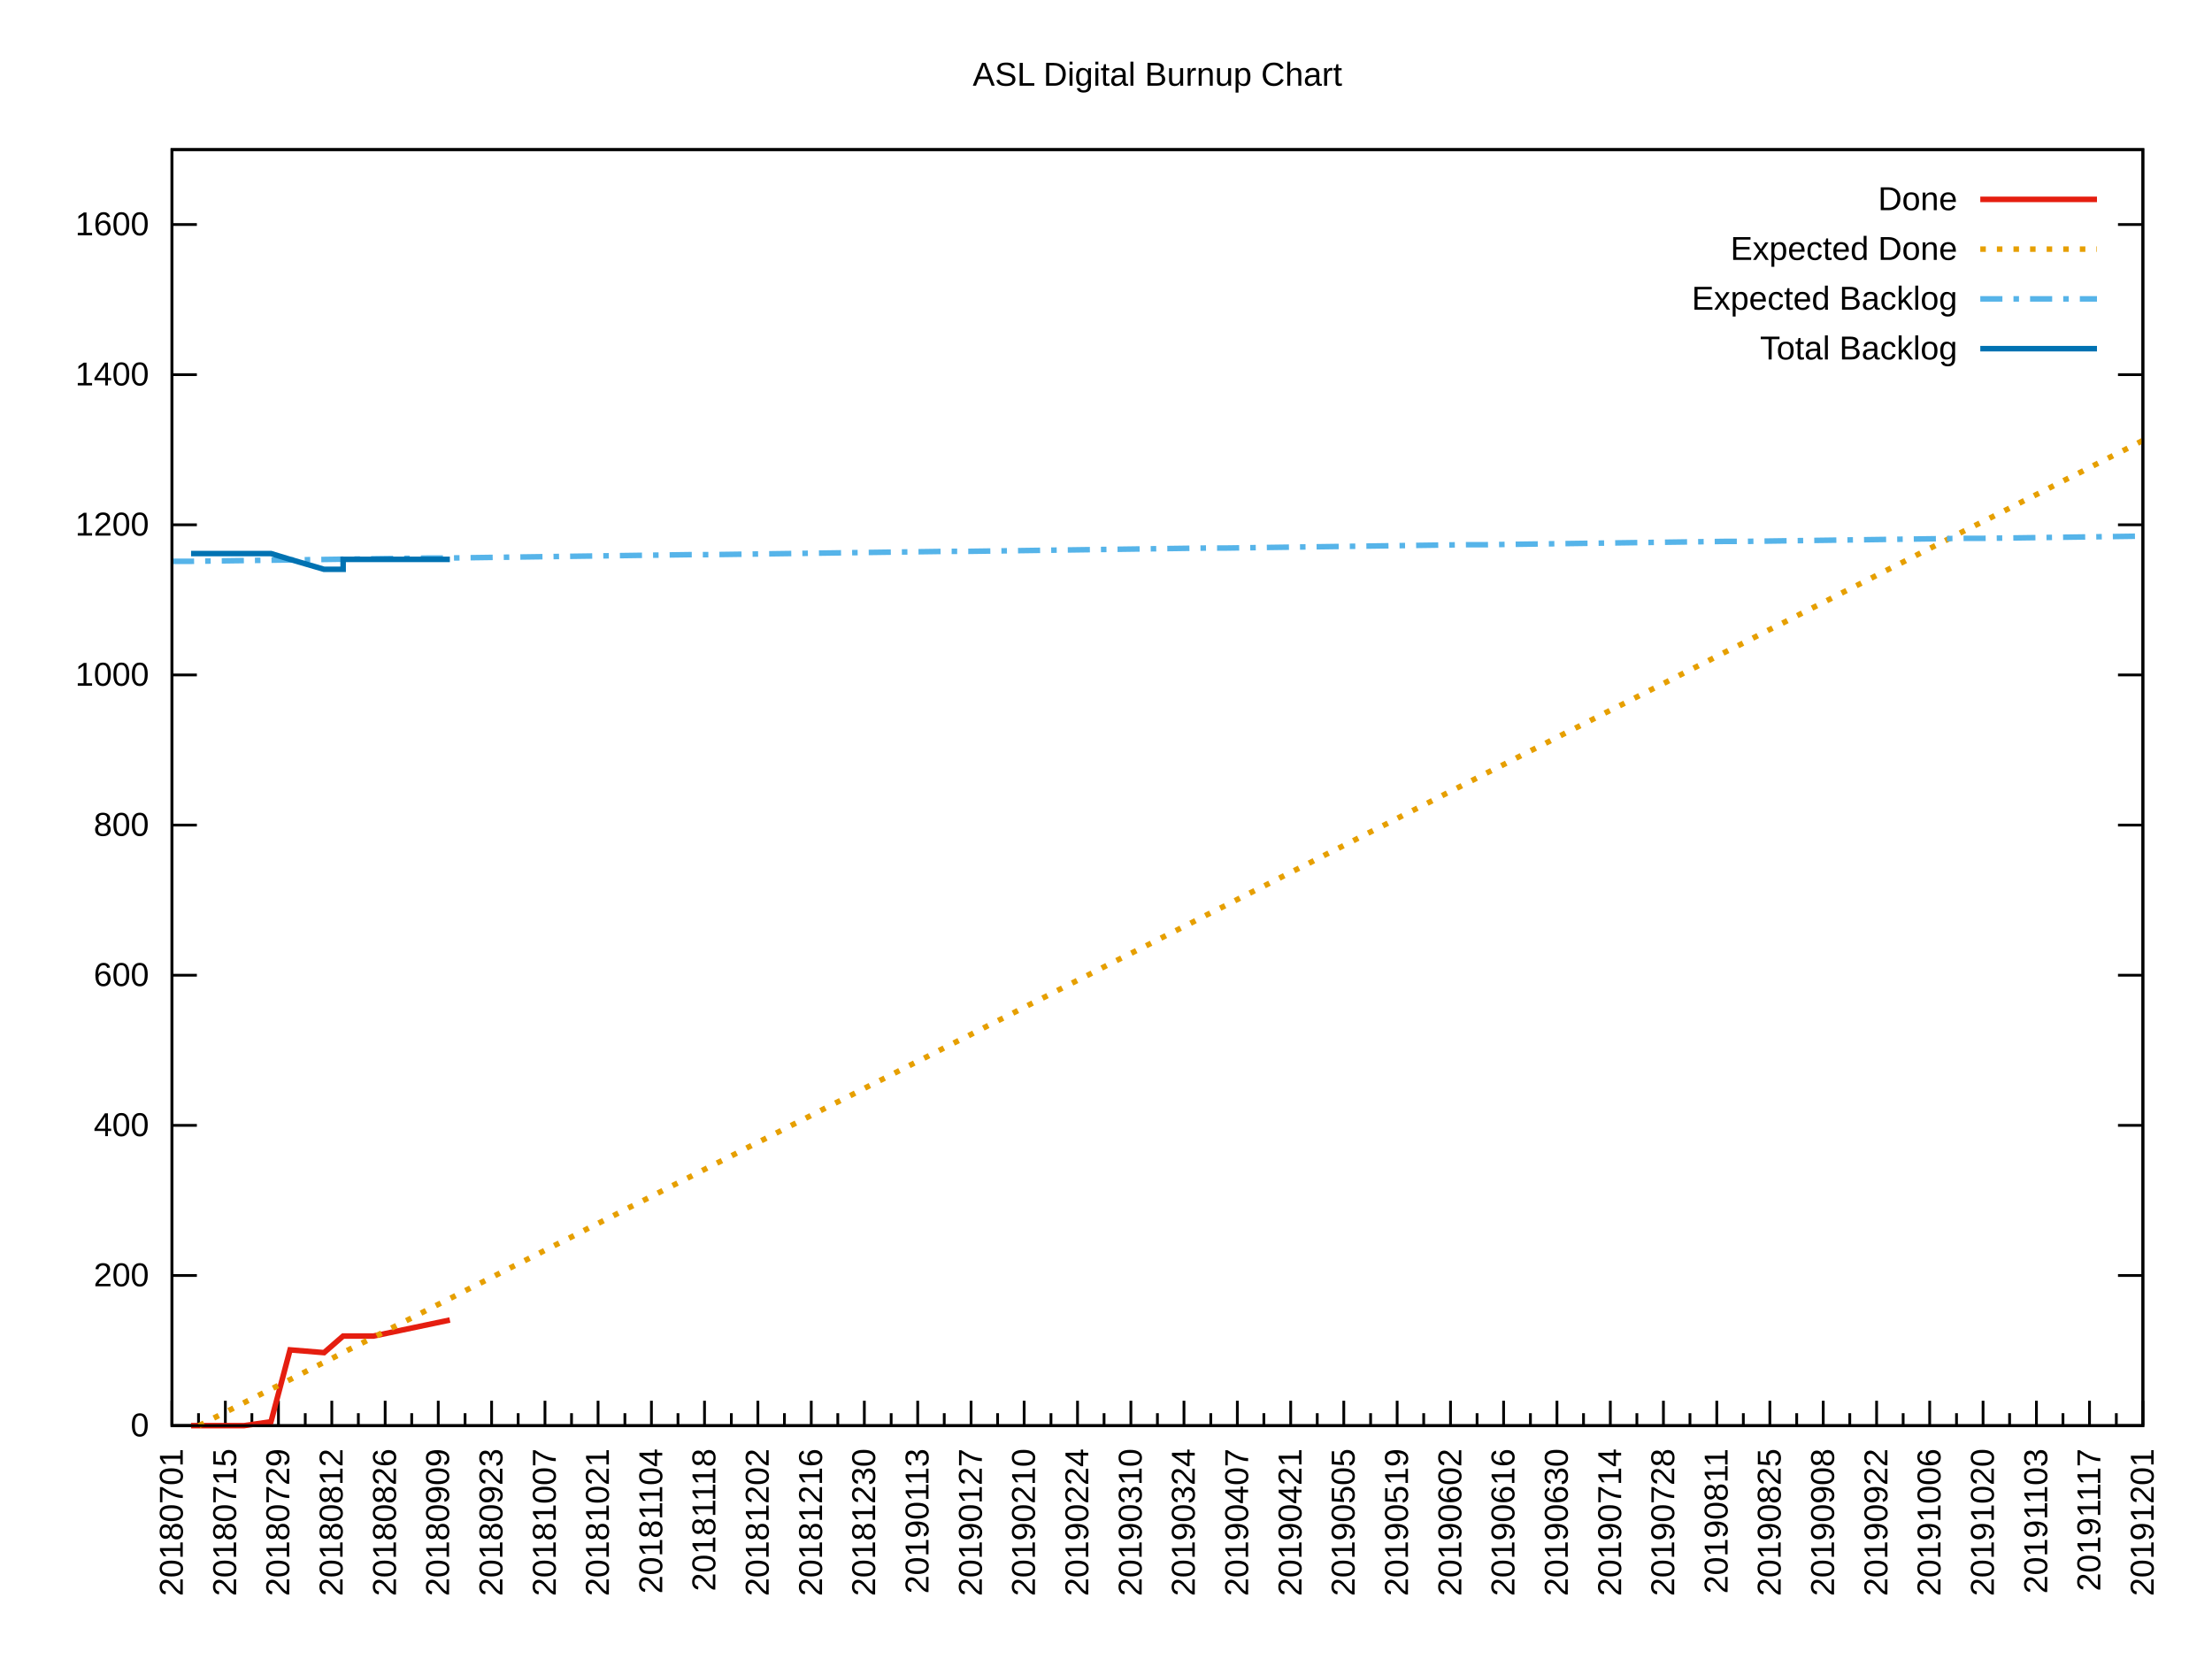
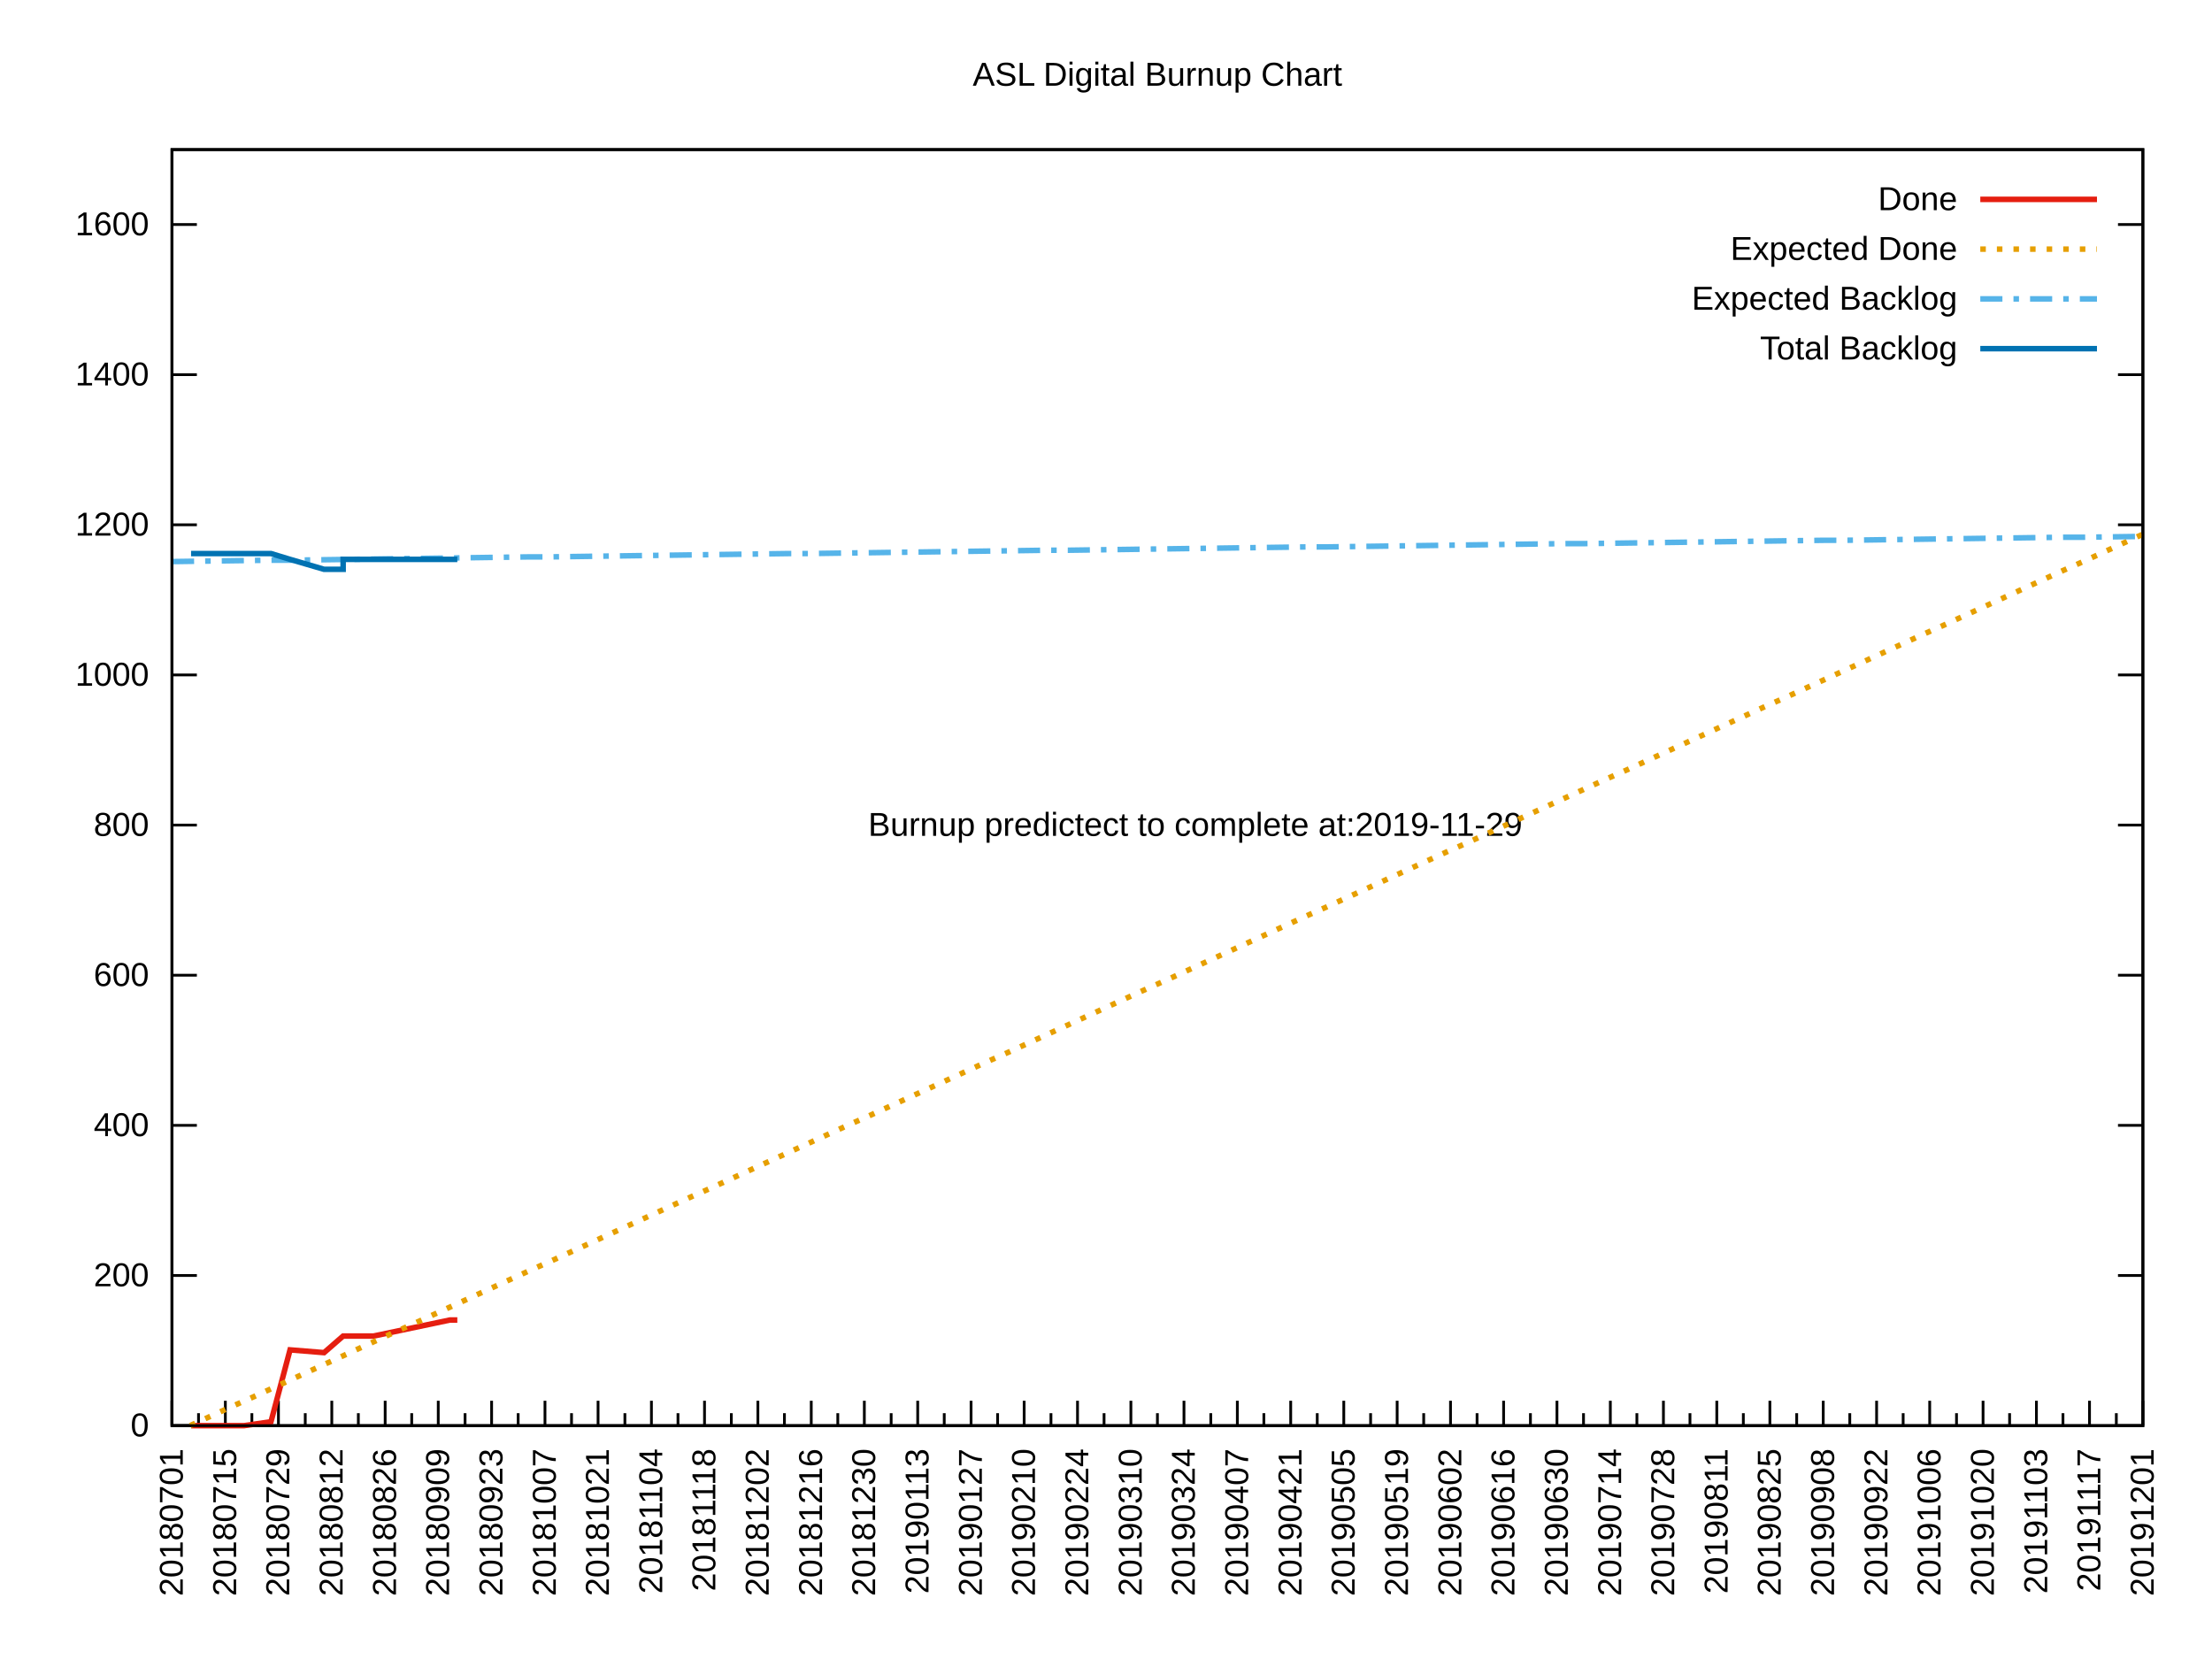
<svg xmlns="http://www.w3.org/2000/svg" xmlns:xlink="http://www.w3.org/1999/xlink" width="800" height="600" viewBox="0 0 800 600">
  <g id="gnuplot_canvas">
    <rect x="0" y="0" width="800" height="600" fill="none" />
    <defs>
      <circle id="gpDot" r="0.5" stroke-width="0.5" />
      <path id="gpPt0" stroke-width="0.222" stroke="currentColor" d="M-1,0 h2 M0,-1 v2" />
      <path id="gpPt1" stroke-width="0.222" stroke="currentColor" d="M-1,-1 L1,1 M1,-1 L-1,1" />
      <path id="gpPt2" stroke-width="0.222" stroke="currentColor" d="M-1,0 L1,0 M0,-1 L0,1 M-1,-1 L1,1 M-1,1 L1,-1" />
      <rect id="gpPt3" stroke-width="0.222" stroke="currentColor" x="-1" y="-1" width="2" height="2" />
      <rect id="gpPt4" stroke-width="0.222" stroke="currentColor" fill="currentColor" x="-1" y="-1" width="2" height="2" />
      <circle id="gpPt5" stroke-width="0.222" stroke="currentColor" cx="0" cy="0" r="1" />
      <use xlink:href="#gpPt5" id="gpPt6" fill="currentColor" stroke="none" />
      <path id="gpPt7" stroke-width="0.222" stroke="currentColor" d="M0,-1.33 L-1.33,0.67 L1.33,0.67 z" />
      <use xlink:href="#gpPt7" id="gpPt8" fill="currentColor" stroke="none" />
      <use xlink:href="#gpPt7" id="gpPt9" stroke="currentColor" transform="rotate(180)" />
      <use xlink:href="#gpPt9" id="gpPt10" fill="currentColor" stroke="none" />
      <use xlink:href="#gpPt3" id="gpPt11" stroke="currentColor" transform="rotate(45)" />
      <use xlink:href="#gpPt11" id="gpPt12" fill="currentColor" stroke="none" />
      <path id="gpPt13" stroke-width="0.222" stroke="currentColor" d="M0,1.330 L1.265,0.411 L0.782,-1.067 L-0.782,-1.076 L-1.265,0.411 z" />
      <use xlink:href="#gpPt13" id="gpPt14" fill="currentColor" stroke="none" />
      <filter id="textbox" filterUnits="objectBoundingBox" x="0" y="0" height="1" width="1">
        <feFlood flood-color="white" flood-opacity="1" result="bgnd" />
        <feComposite in="SourceGraphic" in2="bgnd" operator="atop" />
      </filter>
      <filter id="greybox" filterUnits="objectBoundingBox" x="0" y="0" height="1" width="1">
        <feFlood flood-color="lightgrey" flood-opacity="1" result="grey" />
        <feComposite in="SourceGraphic" in2="grey" operator="atop" />
      </filter>
    </defs>
    <g fill="none" color="white" stroke="currentColor" stroke-width="1.00" stroke-linecap="butt" stroke-linejoin="miter">
</g>
    <g fill="none" color="black" stroke="currentColor" stroke-width="1.00" stroke-linecap="butt" stroke-linejoin="miter">
      <path stroke="black" d="M62.2,515.6 L71.2,515.6 M775.0,515.6 L766.0,515.6  " />
      <g transform="translate(53.9,519.5)" stroke="none" fill="black" font-family="Arial" font-size="12.00" text-anchor="end">
        <text>
          <tspan font-family="Arial"> 0</tspan>
        </text>
      </g>
    </g>
    <g fill="none" color="black" stroke="currentColor" stroke-width="1.00" stroke-linecap="butt" stroke-linejoin="miter">
      <path stroke="black" d="M62.2,461.3 L71.2,461.3 M775.0,461.3 L766.0,461.3  " />
      <g transform="translate(53.9,465.2)" stroke="none" fill="black" font-family="Arial" font-size="12.00" text-anchor="end">
        <text>
          <tspan font-family="Arial"> 200</tspan>
        </text>
      </g>
    </g>
    <g fill="none" color="black" stroke="currentColor" stroke-width="1.00" stroke-linecap="butt" stroke-linejoin="miter">
      <path stroke="black" d="M62.2,407.0 L71.2,407.0 M775.0,407.0 L766.0,407.0  " />
      <g transform="translate(53.9,410.9)" stroke="none" fill="black" font-family="Arial" font-size="12.00" text-anchor="end">
        <text>
          <tspan font-family="Arial"> 400</tspan>
        </text>
      </g>
    </g>
    <g fill="none" color="black" stroke="currentColor" stroke-width="1.00" stroke-linecap="butt" stroke-linejoin="miter">
      <path stroke="black" d="M62.2,352.7 L71.2,352.7 M775.0,352.7 L766.0,352.7  " />
      <g transform="translate(53.9,356.6)" stroke="none" fill="black" font-family="Arial" font-size="12.00" text-anchor="end">
        <text>
          <tspan font-family="Arial"> 600</tspan>
        </text>
      </g>
    </g>
    <g fill="none" color="black" stroke="currentColor" stroke-width="1.00" stroke-linecap="butt" stroke-linejoin="miter">
      <path stroke="black" d="M62.2,298.4 L71.2,298.4 M775.0,298.4 L766.0,298.4  " />
      <g transform="translate(53.9,302.3)" stroke="none" fill="black" font-family="Arial" font-size="12.00" text-anchor="end">
        <text>
          <tspan font-family="Arial"> 800</tspan>
        </text>
      </g>
    </g>
    <g fill="none" color="black" stroke="currentColor" stroke-width="1.00" stroke-linecap="butt" stroke-linejoin="miter">
      <path stroke="black" d="M62.2,244.1 L71.2,244.1 M775.0,244.1 L766.0,244.1  " />
      <g transform="translate(53.9,248.0)" stroke="none" fill="black" font-family="Arial" font-size="12.00" text-anchor="end">
        <text>
          <tspan font-family="Arial"> 1000</tspan>
        </text>
      </g>
    </g>
    <g fill="none" color="black" stroke="currentColor" stroke-width="1.00" stroke-linecap="butt" stroke-linejoin="miter">
      <path stroke="black" d="M62.2,189.8 L71.2,189.8 M775.0,189.8 L766.0,189.8  " />
      <g transform="translate(53.9,193.7)" stroke="none" fill="black" font-family="Arial" font-size="12.00" text-anchor="end">
        <text>
          <tspan font-family="Arial"> 1200</tspan>
        </text>
      </g>
    </g>
    <g fill="none" color="black" stroke="currentColor" stroke-width="1.00" stroke-linecap="butt" stroke-linejoin="miter">
      <path stroke="black" d="M62.2,135.5 L71.2,135.5 M775.0,135.5 L766.0,135.5  " />
      <g transform="translate(53.9,139.4)" stroke="none" fill="black" font-family="Arial" font-size="12.00" text-anchor="end">
        <text>
          <tspan font-family="Arial"> 1400</tspan>
        </text>
      </g>
    </g>
    <g fill="none" color="black" stroke="currentColor" stroke-width="1.00" stroke-linecap="butt" stroke-linejoin="miter">
      <path stroke="black" d="M62.2,81.2 L71.2,81.2 M775.0,81.2 L766.0,81.2  " />
      <g transform="translate(53.9,85.1)" stroke="none" fill="black" font-family="Arial" font-size="12.00" text-anchor="end">
        <text>
          <tspan font-family="Arial"> 1600</tspan>
        </text>
      </g>
    </g>
    <g fill="none" color="black" stroke="currentColor" stroke-width="1.00" stroke-linecap="butt" stroke-linejoin="miter">
      <path stroke="black" d="M62.2,515.6 L62.2,506.6  " />
      <g transform="translate(66.1,523.9) rotate(270)" stroke="none" fill="black" font-family="Arial" font-size="12.00" text-anchor="end">
        <text>
          <tspan font-family="Arial">20180701</tspan>
        </text>
      </g>
    </g>
    <g fill="none" color="black" stroke="currentColor" stroke-width="1.00" stroke-linecap="butt" stroke-linejoin="miter">
      <path stroke="black" d="M71.8,515.6 L71.8,511.1 M81.5,515.6 L81.5,506.6  " />
      <g transform="translate(85.4,523.9) rotate(270)" stroke="none" fill="black" font-family="Arial" font-size="12.00" text-anchor="end">
        <text>
          <tspan font-family="Arial">20180715</tspan>
        </text>
      </g>
    </g>
    <g fill="none" color="black" stroke="currentColor" stroke-width="1.00" stroke-linecap="butt" stroke-linejoin="miter">
      <path stroke="black" d="M91.1,515.6 L91.1,511.1 M100.7,515.6 L100.7,506.6  " />
      <g transform="translate(104.6,523.9) rotate(270)" stroke="none" fill="black" font-family="Arial" font-size="12.00" text-anchor="end">
        <text>
          <tspan font-family="Arial">20180729</tspan>
        </text>
      </g>
    </g>
    <g fill="none" color="black" stroke="currentColor" stroke-width="1.00" stroke-linecap="butt" stroke-linejoin="miter">
      <path stroke="black" d="M110.4,515.6 L110.4,511.1 M120.0,515.6 L120.0,506.6  " />
      <g transform="translate(123.9,523.9) rotate(270)" stroke="none" fill="black" font-family="Arial" font-size="12.00" text-anchor="end">
        <text>
          <tspan font-family="Arial">20180812</tspan>
        </text>
      </g>
    </g>
    <g fill="none" color="black" stroke="currentColor" stroke-width="1.00" stroke-linecap="butt" stroke-linejoin="miter">
      <path stroke="black" d="M129.6,515.6 L129.6,511.1 M139.3,515.6 L139.3,506.6  " />
      <g transform="translate(143.2,523.9) rotate(270)" stroke="none" fill="black" font-family="Arial" font-size="12.00" text-anchor="end">
        <text>
          <tspan font-family="Arial">20180826</tspan>
        </text>
      </g>
    </g>
    <g fill="none" color="black" stroke="currentColor" stroke-width="1.00" stroke-linecap="butt" stroke-linejoin="miter">
      <path stroke="black" d="M148.9,515.6 L148.9,511.1 M158.5,515.6 L158.5,506.6  " />
      <g transform="translate(162.4,523.9) rotate(270)" stroke="none" fill="black" font-family="Arial" font-size="12.00" text-anchor="end">
        <text>
          <tspan font-family="Arial">20180909</tspan>
        </text>
      </g>
    </g>
    <g fill="none" color="black" stroke="currentColor" stroke-width="1.00" stroke-linecap="butt" stroke-linejoin="miter">
      <path stroke="black" d="M168.2,515.6 L168.2,511.1 M177.8,515.6 L177.8,506.6  " />
      <g transform="translate(181.7,523.9) rotate(270)" stroke="none" fill="black" font-family="Arial" font-size="12.00" text-anchor="end">
        <text>
          <tspan font-family="Arial">20180923</tspan>
        </text>
      </g>
    </g>
    <g fill="none" color="black" stroke="currentColor" stroke-width="1.00" stroke-linecap="butt" stroke-linejoin="miter">
      <path stroke="black" d="M187.4,515.6 L187.4,511.1 M197.1,515.6 L197.1,506.6  " />
      <g transform="translate(201.0,523.9) rotate(270)" stroke="none" fill="black" font-family="Arial" font-size="12.00" text-anchor="end">
        <text>
          <tspan font-family="Arial">20181007</tspan>
        </text>
      </g>
    </g>
    <g fill="none" color="black" stroke="currentColor" stroke-width="1.00" stroke-linecap="butt" stroke-linejoin="miter">
      <path stroke="black" d="M206.7,515.6 L206.7,511.1 M216.3,515.6 L216.3,506.6  " />
      <g transform="translate(220.2,523.9) rotate(270)" stroke="none" fill="black" font-family="Arial" font-size="12.00" text-anchor="end">
        <text>
          <tspan font-family="Arial">20181021</tspan>
        </text>
      </g>
    </g>
    <g fill="none" color="black" stroke="currentColor" stroke-width="1.00" stroke-linecap="butt" stroke-linejoin="miter">
      <path stroke="black" d="M226.0,515.6 L226.0,511.1 M235.6,515.6 L235.6,506.6  " />
      <g transform="translate(239.5,523.9) rotate(270)" stroke="none" fill="black" font-family="Arial" font-size="12.00" text-anchor="end">
        <text>
          <tspan font-family="Arial">20181104</tspan>
        </text>
      </g>
    </g>
    <g fill="none" color="black" stroke="currentColor" stroke-width="1.00" stroke-linecap="butt" stroke-linejoin="miter">
      <path stroke="black" d="M245.2,515.6 L245.2,511.1 M254.8,515.6 L254.8,506.6  " />
      <g transform="translate(258.7,523.9) rotate(270)" stroke="none" fill="black" font-family="Arial" font-size="12.00" text-anchor="end">
        <text>
          <tspan font-family="Arial">20181118</tspan>
        </text>
      </g>
    </g>
    <g fill="none" color="black" stroke="currentColor" stroke-width="1.00" stroke-linecap="butt" stroke-linejoin="miter">
      <path stroke="black" d="M264.5,515.6 L264.5,511.1 M274.1,515.6 L274.1,506.6  " />
      <g transform="translate(278.0,523.9) rotate(270)" stroke="none" fill="black" font-family="Arial" font-size="12.00" text-anchor="end">
        <text>
          <tspan font-family="Arial">20181202</tspan>
        </text>
      </g>
    </g>
    <g fill="none" color="black" stroke="currentColor" stroke-width="1.00" stroke-linecap="butt" stroke-linejoin="miter">
      <path stroke="black" d="M283.7,515.6 L283.7,511.1 M293.4,515.6 L293.4,506.6  " />
      <g transform="translate(297.3,523.9) rotate(270)" stroke="none" fill="black" font-family="Arial" font-size="12.00" text-anchor="end">
        <text>
          <tspan font-family="Arial">20181216</tspan>
        </text>
      </g>
    </g>
    <g fill="none" color="black" stroke="currentColor" stroke-width="1.00" stroke-linecap="butt" stroke-linejoin="miter">
      <path stroke="black" d="M303.0,515.6 L303.0,511.1 M312.6,515.6 L312.6,506.6  " />
      <g transform="translate(316.5,523.9) rotate(270)" stroke="none" fill="black" font-family="Arial" font-size="12.00" text-anchor="end">
        <text>
          <tspan font-family="Arial">20181230</tspan>
        </text>
      </g>
    </g>
    <g fill="none" color="black" stroke="currentColor" stroke-width="1.00" stroke-linecap="butt" stroke-linejoin="miter">
      <path stroke="black" d="M322.3,515.6 L322.3,511.1 M331.9,515.6 L331.9,506.6  " />
      <g transform="translate(335.8,523.9) rotate(270)" stroke="none" fill="black" font-family="Arial" font-size="12.00" text-anchor="end">
        <text>
          <tspan font-family="Arial">20190113</tspan>
        </text>
      </g>
    </g>
    <g fill="none" color="black" stroke="currentColor" stroke-width="1.00" stroke-linecap="butt" stroke-linejoin="miter">
      <path stroke="black" d="M341.5,515.6 L341.5,511.1 M351.2,515.6 L351.2,506.6  " />
      <g transform="translate(355.1,523.9) rotate(270)" stroke="none" fill="black" font-family="Arial" font-size="12.00" text-anchor="end">
        <text>
          <tspan font-family="Arial">20190127</tspan>
        </text>
      </g>
    </g>
    <g fill="none" color="black" stroke="currentColor" stroke-width="1.00" stroke-linecap="butt" stroke-linejoin="miter">
      <path stroke="black" d="M360.8,515.6 L360.8,511.1 M370.4,515.6 L370.4,506.6  " />
      <g transform="translate(374.3,523.9) rotate(270)" stroke="none" fill="black" font-family="Arial" font-size="12.00" text-anchor="end">
        <text>
          <tspan font-family="Arial">20190210</tspan>
        </text>
      </g>
    </g>
    <g fill="none" color="black" stroke="currentColor" stroke-width="1.00" stroke-linecap="butt" stroke-linejoin="miter">
      <path stroke="black" d="M380.1,515.6 L380.1,511.1 M389.7,515.6 L389.7,506.6  " />
      <g transform="translate(393.6,523.9) rotate(270)" stroke="none" fill="black" font-family="Arial" font-size="12.00" text-anchor="end">
        <text>
          <tspan font-family="Arial">20190224</tspan>
        </text>
      </g>
    </g>
    <g fill="none" color="black" stroke="currentColor" stroke-width="1.00" stroke-linecap="butt" stroke-linejoin="miter">
      <path stroke="black" d="M399.3,515.6 L399.3,511.1 M409.0,515.6 L409.0,506.6  " />
      <g transform="translate(412.9,523.9) rotate(270)" stroke="none" fill="black" font-family="Arial" font-size="12.00" text-anchor="end">
        <text>
          <tspan font-family="Arial">20190310</tspan>
        </text>
      </g>
    </g>
    <g fill="none" color="black" stroke="currentColor" stroke-width="1.00" stroke-linecap="butt" stroke-linejoin="miter">
      <path stroke="black" d="M418.6,515.6 L418.6,511.1 M428.2,515.6 L428.2,506.6  " />
      <g transform="translate(432.1,523.9) rotate(270)" stroke="none" fill="black" font-family="Arial" font-size="12.00" text-anchor="end">
        <text>
          <tspan font-family="Arial">20190324</tspan>
        </text>
      </g>
    </g>
    <g fill="none" color="black" stroke="currentColor" stroke-width="1.00" stroke-linecap="butt" stroke-linejoin="miter">
      <path stroke="black" d="M437.9,515.6 L437.9,511.1 M447.5,515.6 L447.5,506.6  " />
      <g transform="translate(451.4,523.9) rotate(270)" stroke="none" fill="black" font-family="Arial" font-size="12.00" text-anchor="end">
        <text>
          <tspan font-family="Arial">20190407</tspan>
        </text>
      </g>
    </g>
    <g fill="none" color="black" stroke="currentColor" stroke-width="1.00" stroke-linecap="butt" stroke-linejoin="miter">
      <path stroke="black" d="M457.1,515.6 L457.1,511.1 M466.8,515.6 L466.8,506.6  " />
      <g transform="translate(470.7,523.9) rotate(270)" stroke="none" fill="black" font-family="Arial" font-size="12.00" text-anchor="end">
        <text>
          <tspan font-family="Arial">20190421</tspan>
        </text>
      </g>
    </g>
    <g fill="none" color="black" stroke="currentColor" stroke-width="1.00" stroke-linecap="butt" stroke-linejoin="miter">
      <path stroke="black" d="M476.4,515.6 L476.4,511.1 M486.0,515.6 L486.0,506.6  " />
      <g transform="translate(489.9,523.9) rotate(270)" stroke="none" fill="black" font-family="Arial" font-size="12.00" text-anchor="end">
        <text>
          <tspan font-family="Arial">20190505</tspan>
        </text>
      </g>
    </g>
    <g fill="none" color="black" stroke="currentColor" stroke-width="1.00" stroke-linecap="butt" stroke-linejoin="miter">
      <path stroke="black" d="M495.7,515.6 L495.7,511.1 M505.3,515.6 L505.3,506.6  " />
      <g transform="translate(509.2,523.9) rotate(270)" stroke="none" fill="black" font-family="Arial" font-size="12.00" text-anchor="end">
        <text>
          <tspan font-family="Arial">20190519</tspan>
        </text>
      </g>
    </g>
    <g fill="none" color="black" stroke="currentColor" stroke-width="1.00" stroke-linecap="butt" stroke-linejoin="miter">
      <path stroke="black" d="M514.9,515.6 L514.9,511.1 M524.6,515.6 L524.6,506.6  " />
      <g transform="translate(528.5,523.9) rotate(270)" stroke="none" fill="black" font-family="Arial" font-size="12.00" text-anchor="end">
        <text>
          <tspan font-family="Arial">20190602</tspan>
        </text>
      </g>
    </g>
    <g fill="none" color="black" stroke="currentColor" stroke-width="1.00" stroke-linecap="butt" stroke-linejoin="miter">
      <path stroke="black" d="M534.2,515.6 L534.2,511.1 M543.8,515.6 L543.8,506.6  " />
      <g transform="translate(547.7,523.9) rotate(270)" stroke="none" fill="black" font-family="Arial" font-size="12.00" text-anchor="end">
        <text>
          <tspan font-family="Arial">20190616</tspan>
        </text>
      </g>
    </g>
    <g fill="none" color="black" stroke="currentColor" stroke-width="1.00" stroke-linecap="butt" stroke-linejoin="miter">
      <path stroke="black" d="M553.5,515.6 L553.5,511.1 M563.1,515.6 L563.1,506.6  " />
      <g transform="translate(567.0,523.9) rotate(270)" stroke="none" fill="black" font-family="Arial" font-size="12.00" text-anchor="end">
        <text>
          <tspan font-family="Arial">20190630</tspan>
        </text>
      </g>
    </g>
    <g fill="none" color="black" stroke="currentColor" stroke-width="1.00" stroke-linecap="butt" stroke-linejoin="miter">
      <path stroke="black" d="M572.7,515.6 L572.7,511.1 M582.4,515.6 L582.4,506.6  " />
      <g transform="translate(586.3,523.9) rotate(270)" stroke="none" fill="black" font-family="Arial" font-size="12.00" text-anchor="end">
        <text>
          <tspan font-family="Arial">20190714</tspan>
        </text>
      </g>
    </g>
    <g fill="none" color="black" stroke="currentColor" stroke-width="1.00" stroke-linecap="butt" stroke-linejoin="miter">
      <path stroke="black" d="M592.0,515.6 L592.0,511.1 M601.6,515.6 L601.6,506.6  " />
      <g transform="translate(605.5,523.9) rotate(270)" stroke="none" fill="black" font-family="Arial" font-size="12.00" text-anchor="end">
        <text>
          <tspan font-family="Arial">20190728</tspan>
        </text>
      </g>
    </g>
    <g fill="none" color="black" stroke="currentColor" stroke-width="1.00" stroke-linecap="butt" stroke-linejoin="miter">
      <path stroke="black" d="M611.2,515.6 L611.2,511.1 M620.9,515.6 L620.9,506.6  " />
      <g transform="translate(624.8,523.9) rotate(270)" stroke="none" fill="black" font-family="Arial" font-size="12.00" text-anchor="end">
        <text>
          <tspan font-family="Arial">20190811</tspan>
        </text>
      </g>
    </g>
    <g fill="none" color="black" stroke="currentColor" stroke-width="1.00" stroke-linecap="butt" stroke-linejoin="miter">
      <path stroke="black" d="M630.5,515.6 L630.5,511.1 M640.1,515.6 L640.1,506.6  " />
      <g transform="translate(644.0,523.9) rotate(270)" stroke="none" fill="black" font-family="Arial" font-size="12.00" text-anchor="end">
        <text>
          <tspan font-family="Arial">20190825</tspan>
        </text>
      </g>
    </g>
    <g fill="none" color="black" stroke="currentColor" stroke-width="1.00" stroke-linecap="butt" stroke-linejoin="miter">
      <path stroke="black" d="M649.8,515.6 L649.8,511.1 M659.4,515.6 L659.4,506.6  " />
      <g transform="translate(663.3,523.9) rotate(270)" stroke="none" fill="black" font-family="Arial" font-size="12.00" text-anchor="end">
        <text>
          <tspan font-family="Arial">20190908</tspan>
        </text>
      </g>
    </g>
    <g fill="none" color="black" stroke="currentColor" stroke-width="1.00" stroke-linecap="butt" stroke-linejoin="miter">
      <path stroke="black" d="M669.0,515.6 L669.0,511.1 M678.7,515.6 L678.7,506.6  " />
      <g transform="translate(682.6,523.9) rotate(270)" stroke="none" fill="black" font-family="Arial" font-size="12.00" text-anchor="end">
        <text>
          <tspan font-family="Arial">20190922</tspan>
        </text>
      </g>
    </g>
    <g fill="none" color="black" stroke="currentColor" stroke-width="1.00" stroke-linecap="butt" stroke-linejoin="miter">
      <path stroke="black" d="M688.3,515.6 L688.3,511.1 M697.9,515.6 L697.9,506.6  " />
      <g transform="translate(701.8,523.9) rotate(270)" stroke="none" fill="black" font-family="Arial" font-size="12.00" text-anchor="end">
        <text>
          <tspan font-family="Arial">20191006</tspan>
        </text>
      </g>
    </g>
    <g fill="none" color="black" stroke="currentColor" stroke-width="1.00" stroke-linecap="butt" stroke-linejoin="miter">
      <path stroke="black" d="M707.6,515.6 L707.6,511.1 M717.2,515.6 L717.2,506.6  " />
      <g transform="translate(721.1,523.9) rotate(270)" stroke="none" fill="black" font-family="Arial" font-size="12.00" text-anchor="end">
        <text>
          <tspan font-family="Arial">20191020</tspan>
        </text>
      </g>
    </g>
    <g fill="none" color="black" stroke="currentColor" stroke-width="1.00" stroke-linecap="butt" stroke-linejoin="miter">
      <path stroke="black" d="M726.8,515.6 L726.8,511.1 M736.5,515.6 L736.5,506.6  " />
      <g transform="translate(740.4,523.9) rotate(270)" stroke="none" fill="black" font-family="Arial" font-size="12.00" text-anchor="end">
        <text>
          <tspan font-family="Arial">20191103</tspan>
        </text>
      </g>
    </g>
    <g fill="none" color="black" stroke="currentColor" stroke-width="1.00" stroke-linecap="butt" stroke-linejoin="miter">
      <path stroke="black" d="M746.1,515.6 L746.1,511.1 M755.7,515.6 L755.7,506.6  " />
      <g transform="translate(759.6,523.9) rotate(270)" stroke="none" fill="black" font-family="Arial" font-size="12.00" text-anchor="end">
        <text>
          <tspan font-family="Arial">20191117</tspan>
        </text>
      </g>
    </g>
    <g fill="none" color="black" stroke="currentColor" stroke-width="1.00" stroke-linecap="butt" stroke-linejoin="miter">
      <path stroke="black" d="M765.4,515.6 L765.4,511.1 M775.0,515.6 L775.0,506.6  " />
      <g transform="translate(778.9,523.9) rotate(270)" stroke="none" fill="black" font-family="Arial" font-size="12.00" text-anchor="end">
        <text>
          <tspan font-family="Arial">20191201</tspan>
        </text>
      </g>
    </g>
    <g fill="none" color="black" stroke="currentColor" stroke-width="1.00" stroke-linecap="butt" stroke-linejoin="miter">
</g>
    <g fill="none" color="black" stroke="currentColor" stroke-width="1.00" stroke-linecap="butt" stroke-linejoin="miter">
      <path stroke="black" d="M62.2,54.1 L62.2,515.6 L775.0,515.6 L775.0,54.1 L62.2,54.1 Z  " />
+       <g transform="translate(314.0,302.3)" stroke="none" fill="black" font-family="Arial" font-size="12.00" text-anchor="start">
+         <text>
+           <tspan font-family="Arial">Burnup predictect to complete at:2019-11-29</tspan>
+         </text>
+       </g>
    </g>
    <g fill="none" color="black" stroke="currentColor" stroke-width="1.00" stroke-linecap="butt" stroke-linejoin="miter">
      <g transform="translate(418.6,31.0)" stroke="none" fill="black" font-family="Arial" font-size="12.00" text-anchor="middle">
        <text>
          <tspan font-family="Arial">ASL Digital Burnup Chart</tspan>
        </text>
      </g>
    </g>
    <g id="gnuplot_plot_1">
      <g fill="none" color="white" stroke="black" stroke-width="2.00" stroke-linecap="butt" stroke-linejoin="miter">
</g>
      <g fill="none" color="black" stroke="currentColor" stroke-width="2.00" stroke-linecap="butt" stroke-linejoin="miter">
        <g transform="translate(707.9,76.0)" stroke="none" fill="black" font-family="Arial" font-size="12.00" text-anchor="end">
          <text>
            <tspan font-family="Arial">Done</tspan>
          </text>
        </g>
      </g>
      <g fill="none" color="black" stroke="currentColor" stroke-width="2.00" stroke-linecap="butt" stroke-linejoin="miter">
-         <path stroke="rgb(229,  30,  16)" d="M716.2,72.1 L758.4,72.1 M69.1,515.6 L88.3,515.6 L98.0,514.2 L104.9,488.2 L117.2,489.2 L124.1,483.2   L135.1,483.2 L162.7,477.4  " />
+         <path stroke="rgb(229,  30,  16)" d="M716.2,72.1 L758.4,72.1 M69.1,515.6 L88.3,515.6 L98.0,514.2 L104.9,488.2 L117.2,489.2 L124.1,483.2   L135.1,483.2 L162.7,477.4 L165.4,477.4  " />
      </g>
    </g>
    <g id="gnuplot_plot_2">
      <g fill="none" color="black" stroke="currentColor" stroke-width="2.00" stroke-linecap="butt" stroke-linejoin="miter">
        <g transform="translate(707.9,94.0)" stroke="none" fill="black" font-family="Arial" font-size="12.00" text-anchor="end">
          <text>
            <tspan font-family="Arial">Expected Done</tspan>
          </text>
        </g>
      </g>
      <g fill="none" color="black" stroke="currentColor" stroke-width="2.00" stroke-linecap="butt" stroke-linejoin="miter">
-         <path stroke="rgb(230, 159,   0)" stroke-dasharray=" 2,4" d="M716.2,90.1 L758.4,90.1 M72.0,515.6 L76.6,513.2 L83.8,509.6 L91.0,505.9 L98.2,502.3 L105.4,498.7   L112.6,495.0 L119.8,491.4 L127.0,487.7 L134.2,484.1 L141.4,480.4 L148.6,476.8 L155.8,473.1 L163.0,469.5   L170.2,465.8 L177.4,462.2 L184.6,458.5 L191.8,454.9 L199.0,451.2 L206.2,447.6 L213.4,443.9 L220.6,440.3   L227.8,436.6 L235.0,433.0 L242.2,429.3 L249.4,425.7 L256.6,422.0 L263.8,418.4 L271.0,414.7 L278.2,411.1   L285.4,407.4 L292.6,403.8 L299.8,400.1 L307.0,396.5 L314.2,392.8 L321.4,389.2 L328.6,385.5 L335.8,381.9   L343.0,378.2 L350.2,374.6 L357.4,370.9 L364.6,367.3 L371.8,363.6 L379.0,360.0 L386.2,356.3 L393.4,352.7   L400.6,349.0 L407.8,345.4 L415.0,341.8 L422.2,338.1 L429.4,334.5 L436.6,330.8 L443.8,327.2 L451.0,323.5   L458.2,319.9 L465.4,316.2 L472.6,312.6 L479.8,308.9 L487.0,305.3 L494.2,301.6 L501.4,298.0 L508.6,294.3   L515.8,290.7 L523.0,287.0 L530.2,283.4 L537.4,279.7 L544.6,276.1 L551.8,272.4 L559.0,268.8 L566.2,265.1   L573.4,261.5 L580.6,257.8 L587.8,254.2 L595.0,250.5 L602.2,246.9 L609.4,243.2 L616.6,239.6 L623.8,235.9   L631.0,232.3 L638.2,228.6 L645.4,225.0 L652.6,221.3 L659.8,217.7 L667.0,214.0 L674.2,210.4 L681.4,206.7   L688.6,203.1 L695.8,199.4 L703.0,195.8 L710.2,192.1 L717.4,188.5 L724.6,184.9 L731.8,181.2 L739.0,177.6   L746.2,173.9 L753.4,170.3 L760.6,166.6 L767.8,163.0 L775.0,159.3  " />
+         <path stroke="rgb(230, 159,   0)" stroke-dasharray=" 2,4" d="M716.2,90.1 L758.4,90.1 M68.8,515.6 L69.4,515.3 L76.6,512.0 L83.8,508.7 L91.0,505.5 L98.2,502.2   L105.4,498.9 L112.6,495.6 L119.8,492.3 L127.0,489.0 L134.2,485.7 L141.4,482.4 L148.6,479.2 L155.8,475.9   L163.0,472.6 L170.2,469.3 L177.4,466.0 L184.6,462.7 L191.8,459.4 L199.0,456.2 L206.2,452.9 L213.4,449.6   L220.6,446.3 L227.8,443.0 L235.0,439.7 L242.2,436.4 L249.4,433.1 L256.6,429.9 L263.8,426.6 L271.0,423.3   L278.2,420.0 L285.4,416.7 L292.6,413.4 L299.8,410.1 L307.0,406.8 L314.2,403.6 L321.4,400.3 L328.6,397.0   L335.8,393.7 L343.0,390.4 L350.2,387.1 L357.4,383.8 L364.6,380.6 L371.8,377.3 L379.0,374.0 L386.2,370.7   L393.4,367.4 L400.6,364.1 L407.8,360.8 L415.0,357.5 L422.2,354.3 L429.4,351.0 L436.6,347.7 L443.8,344.4   L451.0,341.1 L458.2,337.8 L465.4,334.5 L472.6,331.2 L479.8,328.0 L487.0,324.7 L494.2,321.4 L501.4,318.1   L508.6,314.8 L515.8,311.5 L523.0,308.2 L530.2,305.0 L537.4,301.7 L544.6,298.4 L551.8,295.1 L559.0,291.8   L566.2,288.5 L573.4,285.2 L580.6,281.9 L587.8,278.7 L595.0,275.4 L602.2,272.1 L609.4,268.8 L616.6,265.5   L623.8,262.2 L631.0,258.9 L638.2,255.6 L645.4,252.4 L652.6,249.1 L659.8,245.8 L667.0,242.5 L674.2,239.2   L681.4,235.9 L688.6,232.6 L695.8,229.3 L703.0,226.1 L710.2,222.8 L717.4,219.5 L724.6,216.2 L731.8,212.9   L739.0,209.6 L746.2,206.3 L753.4,203.1 L760.6,199.8 L767.8,196.5 L775.0,193.2  " />
      </g>
    </g>
    <g id="gnuplot_plot_3">
      <g fill="none" color="black" stroke="currentColor" stroke-width="2.00" stroke-linecap="butt" stroke-linejoin="miter">
        <g transform="translate(707.9,112.0)" stroke="none" fill="black" font-family="Arial" font-size="12.00" text-anchor="end">
          <text>
            <tspan font-family="Arial">Expected Backlog</tspan>
          </text>
        </g>
      </g>
      <g fill="none" color="black" stroke="currentColor" stroke-width="2.00" stroke-linecap="butt" stroke-linejoin="miter">
-         <path stroke="rgb( 86, 180, 233)" stroke-dasharray=" 8,4,2,4" d="M716.2,108.1 L758.4,108.1 M62.2,203.0 L69.4,203.0 L76.6,202.9 L83.8,202.8 L91.0,202.7 L98.2,202.6   L105.4,202.5 L112.6,202.4 L119.8,202.3 L127.0,202.2 L134.2,202.1 L141.4,202.0 L148.6,201.9 L155.8,201.8   L163.0,201.8 L170.2,201.7 L177.4,201.6 L184.6,201.5 L191.8,201.4 L199.0,201.3 L206.2,201.2 L213.4,201.1   L220.6,201.0 L227.8,200.9 L235.0,200.8 L242.2,200.7 L249.4,200.6 L256.6,200.6 L263.8,200.5 L271.0,200.4   L278.2,200.3 L285.4,200.2 L292.6,200.1 L299.8,200.0 L307.0,199.9 L314.2,199.8 L321.4,199.7 L328.6,199.6   L335.8,199.5 L343.0,199.4 L350.2,199.4 L357.4,199.3 L364.6,199.2 L371.8,199.1 L379.0,199.0 L386.2,198.9   L393.4,198.8 L400.6,198.7 L407.8,198.6 L415.0,198.5 L422.2,198.4 L429.4,198.3 L436.6,198.2 L443.8,198.2   L451.0,198.1 L458.2,198.0 L465.4,197.9 L472.6,197.8 L479.8,197.7 L487.0,197.6 L494.2,197.5 L501.4,197.4   L508.6,197.3 L515.8,197.2 L523.0,197.1 L530.2,197.0 L537.4,197.0 L544.6,196.9 L551.8,196.8 L559.0,196.7   L566.2,196.6 L573.4,196.5 L580.6,196.4 L587.8,196.3 L595.0,196.2 L602.2,196.1 L609.4,196.0 L616.6,195.9   L623.8,195.8 L631.0,195.8 L638.2,195.7 L645.4,195.6 L652.6,195.5 L659.8,195.4 L667.0,195.3 L674.2,195.2   L681.4,195.1 L688.6,195.0 L695.8,194.9 L703.0,194.8 L710.2,194.7 L717.4,194.7 L724.6,194.6 L731.8,194.5   L739.0,194.4 L746.2,194.3 L753.4,194.2 L760.6,194.1 L767.8,194.0 L775.0,193.9  " />
+         <path stroke="rgb( 86, 180, 233)" stroke-dasharray=" 8,4,2,4" d="M716.2,108.1 L758.4,108.1 M62.2,203.1 L69.4,203.0 L76.6,202.9 L83.8,202.8 L91.0,202.7 L98.2,202.6   L105.4,202.6 L112.6,202.5 L119.8,202.4 L127.0,202.3 L134.2,202.2 L141.4,202.1 L148.6,202.0 L155.8,201.9   L163.0,201.8 L170.2,201.7 L177.4,201.6 L184.6,201.5 L191.8,201.4 L199.0,201.4 L206.2,201.3 L213.4,201.2   L220.6,201.1 L227.8,201.0 L235.0,200.9 L242.2,200.8 L249.4,200.7 L256.6,200.6 L263.8,200.5 L271.0,200.4   L278.2,200.3 L285.4,200.2 L292.6,200.2 L299.8,200.1 L307.0,200.0 L314.2,199.9 L321.4,199.8 L328.6,199.7   L335.8,199.6 L343.0,199.5 L350.2,199.4 L357.4,199.3 L364.6,199.2 L371.8,199.1 L379.0,199.0 L386.2,199.0   L393.4,198.9 L400.6,198.8 L407.8,198.7 L415.0,198.6 L422.2,198.5 L429.4,198.4 L436.6,198.3 L443.8,198.2   L451.0,198.1 L458.2,198.0 L465.4,197.9 L472.6,197.8 L479.8,197.8 L487.0,197.7 L494.2,197.6 L501.4,197.5   L508.6,197.4 L515.8,197.3 L523.0,197.2 L530.2,197.1 L537.4,197.0 L544.6,196.9 L551.8,196.8 L559.0,196.7   L566.2,196.6 L573.4,196.6 L580.6,196.5 L587.8,196.4 L595.0,196.3 L602.2,196.2 L609.4,196.1 L616.6,196.0   L623.8,195.9 L631.0,195.8 L638.2,195.7 L645.4,195.6 L652.6,195.5 L659.8,195.4 L667.0,195.4 L674.2,195.3   L681.4,195.2 L688.6,195.1 L695.8,195.0 L703.0,194.9 L710.2,194.8 L717.4,194.7 L724.6,194.6 L731.8,194.5   L739.0,194.4 L746.2,194.3 L753.4,194.3 L760.6,194.2 L767.8,194.1 L775.0,194.0  " />
      </g>
    </g>
    <g id="gnuplot_plot_4">
      <g fill="none" color="black" stroke="currentColor" stroke-width="2.00" stroke-linecap="butt" stroke-linejoin="miter">
        <g transform="translate(707.9,130.0)" stroke="none" fill="black" font-family="Arial" font-size="12.00" text-anchor="end">
          <text>
            <tspan font-family="Arial">Total Backlog</tspan>
          </text>
        </g>
      </g>
      <g fill="none" color="black" stroke="currentColor" stroke-width="2.00" stroke-linecap="butt" stroke-linejoin="miter">
-         <path stroke="rgb(  0, 114, 178)" d="M716.2,126.1 L758.4,126.1 M69.1,200.2 L88.3,200.2 L98.0,200.2 L104.9,202.3 L117.2,205.9 L124.1,205.9   L124.1,202.3 L135.1,202.3 L162.7,202.3  " />
+         <path stroke="rgb(  0, 114, 178)" d="M716.2,126.1 L758.4,126.1 M69.1,200.2 L88.3,200.2 L98.0,200.2 L104.9,202.3 L117.2,205.9 L124.1,205.9   L124.1,202.3 L135.1,202.3 L162.7,202.3 L165.4,202.3  " />
      </g>
    </g>
    <g fill="none" color="black" stroke="currentColor" stroke-width="2.00" stroke-linecap="butt" stroke-linejoin="miter">
</g>
    <g fill="none" color="black" stroke="black" stroke-width="1.00" stroke-linecap="butt" stroke-linejoin="miter">
</g>
    <g fill="none" color="black" stroke="currentColor" stroke-width="1.00" stroke-linecap="butt" stroke-linejoin="miter">
      <path stroke="black" d="M62.2,54.1 L62.2,515.6 L775.0,515.6 L775.0,54.1 L62.2,54.1 Z  " />
    </g>
    <g fill="none" color="black" stroke="currentColor" stroke-width="1.00" stroke-linecap="butt" stroke-linejoin="miter">
</g>
  </g>
</svg>
